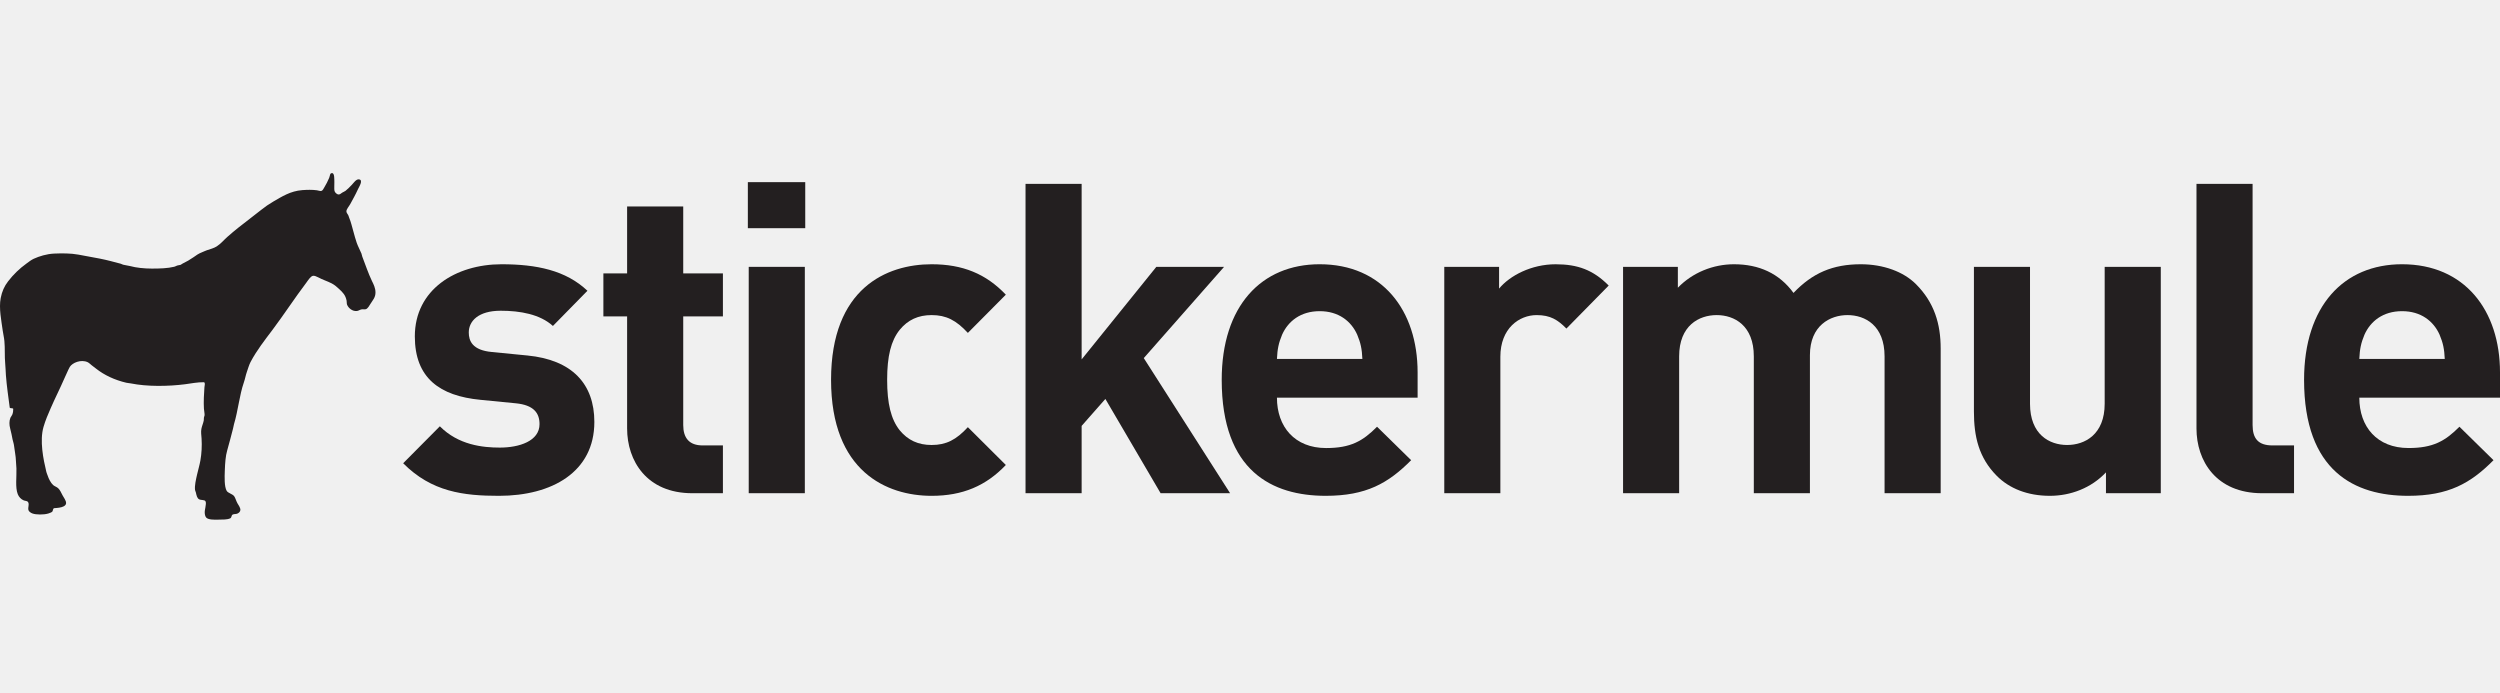
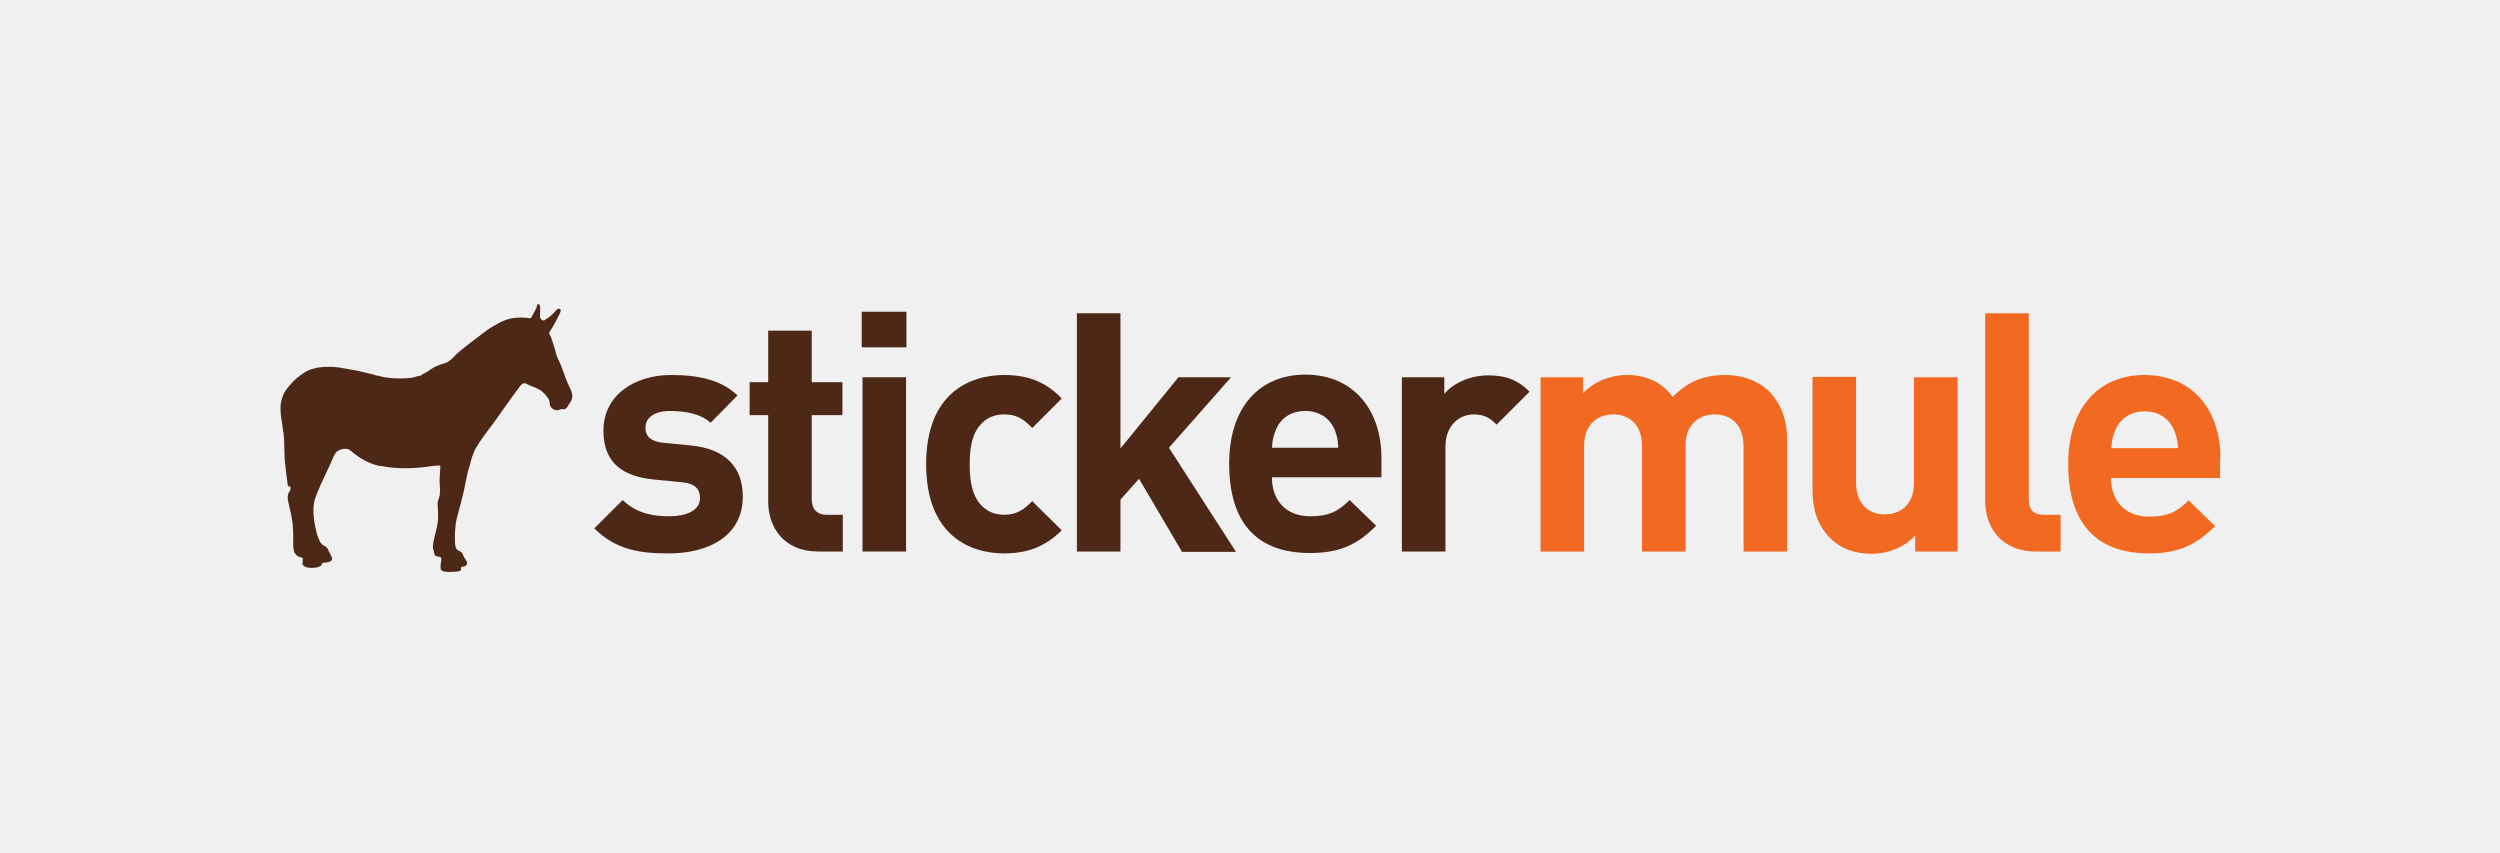
- <svg xmlns="http://www.w3.org/2000/svg" width="360.858" height="100" viewBox="0 0 95.477 26.458" version="1.1" id="svg8">
-   <defs id="defs2">
-     <clipPath id="clipPath850" clipPathUnits="userSpaceOnUse">
-       <path id="path848" d="M 0,133.5 H 361 V 0 H 0 Z" />
-     </clipPath>
-   </defs>
-   <g id="layer1" transform="translate(-68.65457,-110.5931)">
-     <g transform="matrix(0.9829882,0,0,-0.9829882,-115.3685,188.9684)" id="g842">
-       <g id="g844">
-         <g clip-path="url(#clipPath850)" id="g846">
-           <g transform="translate(206.5936,60.4681)" id="g852">
-             <path id="path854" style="fill:#231f20;fill-opacity:1;fill-rule:nonzero;stroke:none" d="m 0,0 c -1.375,0 -2.616,0.152 -3.722,1.266 l 1.425,1.435 c 0.721,-0.726 1.66,-0.827 2.331,-0.827 0.754,0 1.542,0.253 1.542,0.911 0,0.439 -0.235,0.743 -0.922,0.81 L -0.721,3.73 c -1.576,0.152 -2.548,0.844 -2.548,2.465 0,1.823 1.593,2.802 3.369,2.802 1.359,0 2.499,-0.236 3.337,-1.03 L 2.096,6.6 C 1.593,7.056 0.822,7.191 0.067,7.191 c -0.872,0 -1.24,-0.405 -1.24,-0.844 0,-0.321 0.133,-0.692 0.905,-0.76 L 1.107,5.452 C 2.834,5.284 3.706,4.355 3.706,2.87 3.706,0.928 2.063,0 0,0" />
-           </g>
-           <g transform="translate(214.1043,60.5694)" id="g856">
-             <path id="path858" style="fill:#231f20;fill-opacity:1;fill-rule:nonzero;stroke:none" d="M 0,0 C -1.777,0 -2.532,1.266 -2.532,2.515 V 6.87 h -0.922 v 1.671 h 0.922 v 2.6 h 2.18 v -2.6 H 1.19 V 6.87 H -0.352 V 2.65 c 0,-0.506 0.235,-0.793 0.754,-0.793 H 1.19 V 0 Z" />
-           </g>
-           <path id="path860" style="fill:#231f20;fill-opacity:1;fill-rule:nonzero;stroke:none" d="m 216.297,69.364 h 2.18 V 60.57 h -2.18 z m -0.034,3.291 h 2.23 v -1.789 h -2.23 z" />
-           <g transform="translate(223.4021,60.4681)" id="g862">
-             <path id="path864" style="fill:#231f20;fill-opacity:1;fill-rule:nonzero;stroke:none" d="m 0,0 c -1.744,0 -3.906,0.945 -3.906,4.507 0,3.562 2.162,4.49 3.906,4.49 1.207,0 2.113,-0.371 2.884,-1.182 L 1.409,6.33 C 0.956,6.819 0.57,7.022 0,7.022 -0.52,7.022 -0.922,6.836 -1.241,6.448 -1.576,6.026 -1.727,5.435 -1.727,4.507 -1.727,3.578 -1.576,2.971 -1.241,2.549 -0.922,2.16 -0.52,1.975 0,1.975 c 0.57,0 0.956,0.202 1.409,0.692 L 2.884,1.198 C 2.113,0.388 1.207,0 0,0" />
-           </g>
-           <g transform="translate(232.2995,60.5694)" id="g866">
-             <path id="path868" style="fill:#231f20;fill-opacity:1;fill-rule:nonzero;stroke:none" d="M 0,0 -2.146,3.663 -3.068,2.616 V 0 h -2.18 v 12.018 h 2.18 V 5.199 l 2.901,3.595 H 2.465 L -0.654,5.25 2.7,0 Z" />
-           </g>
-           <g transform="translate(239.9374,66.7304)" id="g870">
-             <path id="path872" style="fill:#231f20;fill-opacity:1;fill-rule:nonzero;stroke:none" d="M 0,0 C -0.234,0.523 -0.721,0.912 -1.458,0.912 -2.196,0.912 -2.683,0.523 -2.917,0 -3.051,-0.321 -3.101,-0.557 -3.118,-0.945 H 0.201 C 0.185,-0.557 0.134,-0.321 0,0 m -3.118,-2.448 c 0,-1.13 0.687,-1.958 1.911,-1.958 0.955,0 1.425,0.271 1.978,0.828 l 1.325,-1.3 c -0.889,-0.895 -1.744,-1.384 -3.32,-1.384 -2.062,0 -4.04,0.945 -4.04,4.507 0,2.869 1.542,4.49 3.806,4.49 2.431,0 3.805,-1.79 3.805,-4.203 v -0.98 z" />
-           </g>
-           <g transform="translate(248.0655,66.9667)" id="g874">
-             <path id="path876" style="fill:#231f20;fill-opacity:1;fill-rule:nonzero;stroke:none" d="m 0,0 c -0.335,0.338 -0.62,0.523 -1.157,0.523 -0.671,0 -1.409,-0.506 -1.409,-1.62 v -5.3 h -2.179 v 8.794 h 2.129 V 1.553 c 0.42,0.507 1.258,0.945 2.197,0.945 0.855,0 1.459,-0.219 2.062,-0.827 z" />
-           </g>
-           <g transform="translate(259.5045,69.4651)" id="g878">
-             <path id="path880" style="fill:#231f20;fill-opacity:1;fill-rule:nonzero;stroke:none" d="M 0,0 C -1.09,0 -1.878,-0.338 -2.616,-1.114 -3.169,-0.355 -3.957,0 -4.929,0 c -0.805,0 -1.61,-0.321 -2.18,-0.912 v 0.811 h -2.129 v -8.795 h 2.179 v 5.317 c 0,1.199 0.772,1.604 1.459,1.604 0.687,0 1.442,-0.405 1.442,-1.604 v -5.317 h 2.18 v 5.368 c 0,1.148 0.788,1.553 1.458,1.553 0.688,0 1.442,-0.405 1.442,-1.604 v -5.317 h 2.18 v 5.621 c 0,0.962 -0.251,1.79 -0.956,2.498 C 1.66,-0.287 0.872,0 0,0" />
-           </g>
-           <g transform="translate(268.9781,64.0464)" id="g882">
-             <path id="path884" style="fill:#231f20;fill-opacity:1;fill-rule:nonzero;stroke:none" d="m 0,0 c 0,-1.198 -0.771,-1.603 -1.459,-1.603 -0.687,0 -1.442,0.405 -1.442,1.603 V 5.317 H -5.08 v -5.621 c 0,-0.962 0.184,-1.789 0.888,-2.498 0.486,-0.489 1.191,-0.776 2.063,-0.776 0.804,0 1.609,0.303 2.179,0.911 v -0.81 H 2.18 V 5.317 H 0 Z" />
-           </g>
-           <g transform="translate(274.7249,63.2194)" id="g886">
-             <path id="path888" style="fill:#231f20;fill-opacity:1;fill-rule:nonzero;stroke:none" d="m 0,0 v 9.368 h -2.18 v -9.503 c 0,-1.249 0.755,-2.515 2.549,-2.515 H 1.61 v 1.857 H 0.771 C 0.218,-0.793 0,-0.523 0,0" />
-           </g>
-           <g transform="translate(278.8711,65.7854)" id="g890">
-             <path id="path892" style="fill:#231f20;fill-opacity:1;fill-rule:nonzero;stroke:none" d="M 0,0 C 0.017,0.388 0.067,0.624 0.201,0.945 0.436,1.468 0.922,1.857 1.66,1.857 2.398,1.857 2.883,1.468 3.118,0.945 3.253,0.624 3.303,0.388 3.32,0 Z m 5.466,-0.523 c 0,2.414 -1.375,4.203 -3.806,4.203 -2.264,0 -3.806,-1.621 -3.806,-4.49 0,-3.562 1.978,-4.507 4.041,-4.507 1.576,0 2.431,0.489 3.319,1.384 l -1.324,1.3 C 3.336,-3.19 2.867,-3.46 1.911,-3.46 0.687,-3.46 0,-2.633 0,-1.503 h 5.466 z" />
-           </g>
-           <g transform="translate(196.1562,59.5958)" id="g894">
-             <path id="path896" style="fill:#231f20;fill-opacity:1;fill-rule:evenodd;stroke:none" d="m 0,0 c -0.126,-0.061 -0.297,-0.047 -0.474,-0.053 -0.152,-0.004 -0.366,-0.007 -0.454,0.072 -0.049,0.043 -0.063,0.136 -0.066,0.19 -0.004,0.065 0.012,0.144 0.026,0.216 0.016,0.086 0.033,0.195 0,0.242 -0.038,0.055 -0.174,0.032 -0.247,0.072 -0.076,0.043 -0.098,0.147 -0.123,0.262 -0.008,0.036 -0.029,0.069 -0.033,0.098 -0.021,0.177 0.038,0.414 0.078,0.595 0.043,0.192 0.099,0.372 0.13,0.55 0.048,0.269 0.064,0.573 0.046,0.851 -0.01,0.144 -0.029,0.258 -0.007,0.379 0.021,0.113 0.068,0.207 0.091,0.32 0.007,0.036 0.002,0.079 0.007,0.118 0.004,0.035 0.024,0.063 0.026,0.092 0.004,0.075 -0.021,0.167 -0.026,0.261 -0.016,0.252 0.003,0.608 0.02,0.824 0.005,0.076 0.04,0.162 -0.014,0.197 C -1.28,5.29 -1.518,5.238 -1.761,5.207 -2.414,5.123 -3.236,5.112 -3.866,5.24 -3.926,5.252 -3.986,5.253 -4.041,5.266 -4.488,5.37 -4.9,5.563 -5.217,5.815 -5.266,5.854 -5.325,5.897 -5.38,5.94 -5.434,5.982 -5.491,6.04 -5.542,6.064 -5.797,6.183 -6.134,6.046 -6.237,5.881 -6.279,5.815 -6.308,5.73 -6.348,5.652 -6.386,5.577 -6.419,5.498 -6.452,5.423 -6.62,5.036 -6.809,4.667 -6.978,4.278 -7.076,4.054 -7.185,3.804 -7.257,3.552 -7.412,3.017 -7.268,2.302 -7.147,1.799 -7.136,1.753 -7.112,1.707 -7.095,1.655 -7.056,1.533 -6.975,1.372 -6.881,1.289 -6.831,1.245 -6.748,1.219 -6.692,1.171 -6.622,1.111 -6.57,0.991 -6.517,0.89 -6.494,0.847 -6.463,0.799 -6.432,0.746 -6.368,0.633 -6.346,0.532 -6.472,0.465 -6.566,0.414 -6.709,0.401 -6.842,0.393 -6.902,0.377 -6.883,0.295 -6.919,0.255 -6.94,0.233 -7.029,0.197 -7.076,0.184 c -0.174,-0.051 -0.468,-0.048 -0.604,0 -0.068,0.023 -0.145,0.076 -0.162,0.13 -0.034,0.107 0.05,0.242 -0.026,0.328 -0.034,0.036 -0.106,0.029 -0.169,0.058 -0.091,0.04 -0.178,0.126 -0.221,0.236 -0.104,0.263 -0.04,0.677 -0.052,1.001 -0.003,0.094 -0.016,0.195 -0.02,0.3 -0.005,0.192 -0.051,0.38 -0.071,0.57 -0.01,0.092 -0.04,0.171 -0.059,0.255 -0.029,0.135 -0.051,0.281 -0.091,0.418 -0.042,0.151 -0.043,0.298 0.007,0.425 0.014,0.036 0.051,0.069 0.071,0.118 0.031,0.074 0.041,0.161 0.039,0.229 -0.022,0.039 -0.113,0.009 -0.136,0.046 -0.054,0.413 -0.116,0.83 -0.149,1.262 -0.011,0.145 -0.012,0.296 -0.027,0.445 -0.028,0.296 -0.004,0.597 -0.032,0.883 -0.013,0.14 -0.047,0.271 -0.065,0.406 -0.05,0.379 -0.155,0.866 -0.078,1.262 0.049,0.254 0.14,0.46 0.286,0.648 0.102,0.131 0.211,0.257 0.332,0.373 0.114,0.111 0.246,0.222 0.383,0.32 0.088,0.064 0.181,0.138 0.279,0.184 0.218,0.1 0.502,0.189 0.799,0.203 0.3,0.012 0.638,0.015 0.936,-0.04 0.284,-0.052 0.566,-0.102 0.845,-0.157 0.273,-0.054 0.54,-0.128 0.799,-0.196 0.033,-0.009 0.062,-0.029 0.097,-0.039 0.083,-0.023 0.176,-0.028 0.267,-0.052 0.24,-0.067 0.558,-0.099 0.851,-0.099 0.319,0 0.607,0.009 0.871,0.072 0.039,0.01 0.069,0.03 0.11,0.046 0.041,0.016 0.091,0.013 0.13,0.026 0.026,0.009 0.054,0.038 0.084,0.052 0.152,0.073 0.281,0.147 0.417,0.242 0.106,0.076 0.194,0.141 0.337,0.197 0.063,0.024 0.127,0.058 0.188,0.078 0.135,0.044 0.281,0.084 0.384,0.151 0.162,0.104 0.281,0.254 0.416,0.372 0.14,0.124 0.281,0.242 0.429,0.36 0.298,0.24 0.601,0.459 0.883,0.687 0.143,0.116 0.301,0.224 0.468,0.321 0.328,0.188 0.66,0.41 1.13,0.445 0.185,0.013 0.38,0.019 0.566,-0.007 0.052,-0.007 0.122,-0.036 0.169,-0.026 0.052,0.011 0.089,0.09 0.123,0.15 0.071,0.125 0.121,0.209 0.183,0.36 0.038,0.094 0.022,0.187 0.116,0.183 0.097,-0.003 0.081,-0.253 0.085,-0.347 0.005,-0.114 -0.014,-0.267 0.006,-0.346 0.014,-0.055 0.087,-0.136 0.163,-0.137 0.052,-10e-4 0.087,0.042 0.136,0.072 0.051,0.029 0.098,0.047 0.13,0.071 0.077,0.059 0.169,0.155 0.247,0.236 0.064,0.067 0.165,0.223 0.273,0.209 C 5.182,13.146 4.998,12.872 4.958,12.782 4.861,12.568 4.768,12.408 4.659,12.206 4.614,12.123 4.51,12.011 4.51,11.925 4.51,11.864 4.561,11.824 4.588,11.762 4.6,11.732 4.607,11.7 4.62,11.67 4.684,11.522 4.732,11.314 4.782,11.14 4.825,10.994 4.86,10.84 4.913,10.696 4.964,10.555 5.038,10.422 5.095,10.284 5.109,10.248 5.112,10.203 5.127,10.166 5.246,9.86 5.361,9.511 5.503,9.217 5.562,9.098 5.641,8.948 5.64,8.772 5.639,8.577 5.539,8.484 5.452,8.341 5.406,8.265 5.339,8.149 5.27,8.125 5.219,8.107 5.16,8.126 5.108,8.118 5.035,8.108 4.984,8.06 4.919,8.053 4.742,8.032 4.584,8.171 4.535,8.301 4.519,8.345 4.527,8.406 4.517,8.458 4.474,8.671 4.372,8.773 4.224,8.91 4.13,8.997 4.057,9.063 3.938,9.126 3.772,9.212 3.587,9.266 3.412,9.362 3.347,9.396 3.266,9.431 3.21,9.42 3.116,9.401 3.023,9.248 2.951,9.151 2.492,8.543 2.087,7.918 1.638,7.32 1.341,6.925 1.024,6.523 0.786,6.071 0.727,5.957 0.691,5.824 0.644,5.691 0.597,5.561 0.575,5.417 0.526,5.279 0.354,4.782 0.3,4.176 0.143,3.657 0.127,3.602 0.12,3.54 0.104,3.48 0.032,3.215 -0.04,2.911 -0.123,2.63 -0.185,2.42 -0.204,2.137 -0.214,1.858 -0.224,1.599 -0.236,1.231 -0.142,1.067 -0.093,0.979 0.083,0.948 0.15,0.857 0.196,0.795 0.227,0.671 0.273,0.589 0.305,0.532 0.397,0.41 0.391,0.321 0.385,0.254 0.329,0.207 0.279,0.184 0.225,0.156 0.144,0.173 0.092,0.144 0.033,0.112 0.061,0.04 0,0" />
-           </g>
-         </g>
-       </g>
-     </g>
-   </g>
+ <svg xmlns="http://www.w3.org/2000/svg" version="1.1" id="Layer_1" x="0px" y="0px" viewBox="0 0 660 225" style="enable-background:new 0 0 660 225;" xml:space="preserve">
+   <style type="text/css">
+ 	.Arched_x0020_Green{fill:url(#SVGID_1_);stroke:#FFFFFF;stroke-width:0.25;stroke-miterlimit:1;}
+ 	.st0{fill:#4E2817;}
+ 	.st1{fill-rule:evenodd;clip-rule:evenodd;fill:#4E2817;}
+ 	.st2{fill:#F26922;}
+ </style>
+   <linearGradient id="SVGID_1_" gradientUnits="userSpaceOnUse" x1="330.307" y1="115.723" x2="331.014" y2="115.016">
+     <stop offset="0" style="stop-color:#1EAB4B" />
+     <stop offset="0.983" style="stop-color:#19361A" />
+   </linearGradient>
+   <path class="st0" d="M176.5,146.1c-7.2,0-13.8-0.8-19.6-6.6l7.5-7.5c3.8,3.8,8.7,4.3,12.3,4.3c4,0,8.1-1.3,8.1-4.8  c0-2.3-1.2-3.9-4.9-4.2l-7.2-0.7c-8.3-0.8-13.4-4.4-13.4-12.9c0-9.5,8.4-14.7,17.8-14.7c7.2,0,13.2,1.2,17.6,5.4l-7.1,7.2  c-2.7-2.4-6.7-3.1-10.7-3.1c-4.6,0-6.5,2.1-6.5,4.4c0,1.7,0.7,3.6,4.8,4l7.2,0.7c9.1,0.9,13.7,5.7,13.7,13.5  C196.1,141.3,187.4,146.1,176.5,146.1z" />
+   <path class="st0" d="M216.1,145.6c-9.4,0-13.3-6.6-13.3-13.2v-22.8h-4.9v-8.7h4.9V87.3h11.5v13.6h8.1v8.7h-8.1v22.1  c0,2.6,1.2,4.2,4,4.2h4.2v9.7H216.1z" />
+   <path class="st0" d="M227.5,91.7v-9.4h11.8v9.4H227.5z M227.7,145.6v-46h11.5v46H227.7z" />
+   <path class="st0" d="M265.1,146.1c-9.2,0-20.6-4.9-20.6-23.6c0-18.6,11.4-23.5,20.6-23.5c6.4,0,11.1,1.9,15.2,6.2l-7.8,7.8  c-2.4-2.6-4.4-3.6-7.4-3.6c-2.7,0-4.9,1-6.5,3c-1.8,2.2-2.6,5.3-2.6,10.2c0,4.9,0.8,8,2.6,10.3c1.7,2,3.8,3,6.5,3c3,0,5-1.1,7.4-3.6  l7.8,7.7C276.2,144.1,271.5,146.1,265.1,146.1z" />
+   <path class="st0" d="M312,145.6l-11.3-19.2l-4.9,5.5v13.7h-11.5V82.7h11.5v35.7l15.3-18.8H325l-16.4,18.6l17.7,27.5H312z" />
+   <path class="st0" d="M335.8,126.1c0,5.9,3.6,10.2,10.1,10.2c5,0,7.5-1.4,10.4-4.3l7,6.8c-4.7,4.7-9.2,7.2-17.5,7.2  c-10.9,0-21.3-4.9-21.3-23.6c0-15,8.1-23.5,20.1-23.5c12.8,0,20.1,9.4,20.1,22v5.1H335.8z M352.3,113.3c-1.2-2.7-3.8-4.8-7.7-4.8  s-6.5,2-7.7,4.8c-0.7,1.7-1,2.9-1.1,4.9h17.5C353.2,116.2,353,115,352.3,113.3z" />
+   <path class="st0" d="M395.1,112.1c-1.8-1.8-3.3-2.7-6.1-2.7c-3.5,0-7.4,2.7-7.4,8.5v27.7h-11.5v-46h11.2v4.4  c2.2-2.7,6.6-4.9,11.6-4.9c4.5,0,7.7,1.1,10.9,4.3L395.1,112.1z" />
+   <path class="st1" d="M121.5,150.7c-0.7,0.3-1.6,0.2-2.5,0.3c-0.8,0-1.9,0-2.4-0.4c-0.3-0.2-0.3-0.7-0.3-1c0-0.3,0.1-0.8,0.1-1.1  c0.1-0.4,0.2-1,0-1.3c-0.2-0.3-0.9-0.2-1.3-0.4c-0.4-0.2-0.5-0.8-0.6-1.4c0-0.2-0.2-0.4-0.2-0.5c-0.1-0.9,0.2-2.2,0.4-3.1  c0.2-1,0.5-1.9,0.7-2.9c0.3-1.4,0.3-3,0.2-4.5c0-0.8-0.2-1.4,0-2c0.1-0.6,0.4-1.1,0.5-1.7c0-0.2,0-0.4,0-0.6c0-0.2,0.1-0.3,0.1-0.5  c0-0.4-0.1-0.9-0.1-1.4c-0.1-1.3,0-3.2,0.1-4.3c0-0.4,0.2-0.8-0.1-1c-1.4,0-2.6,0.2-3.9,0.4c-3.4,0.4-7.8,0.5-11.1-0.2  c-0.3-0.1-0.6-0.1-0.9-0.1c-2.4-0.5-4.5-1.6-6.2-2.9c-0.3-0.2-0.6-0.4-0.9-0.7c-0.3-0.2-0.6-0.5-0.9-0.7c-1.3-0.6-3.1,0.1-3.7,1  c-0.2,0.3-0.4,0.8-0.6,1.2c-0.2,0.4-0.4,0.8-0.5,1.2c-0.9,2-1.9,4-2.8,6c-0.5,1.2-1.1,2.5-1.5,3.8c-0.8,2.8-0.1,6.5,0.6,9.2  c0.1,0.2,0.2,0.5,0.3,0.8c0.2,0.6,0.6,1.5,1.1,1.9c0.3,0.2,0.7,0.4,1,0.6c0.4,0.3,0.6,0.9,0.9,1.5c0.1,0.2,0.3,0.5,0.4,0.8  c0.3,0.6,0.5,1.1-0.2,1.5c-0.5,0.3-1.3,0.3-2,0.4c-0.3,0.1-0.2,0.5-0.4,0.7c-0.1,0.1-0.6,0.3-0.8,0.4c-0.9,0.3-2.5,0.3-3.2,0  c-0.4-0.1-0.8-0.4-0.9-0.7c-0.2-0.6,0.3-1.3-0.1-1.7c-0.2-0.2-0.6-0.2-0.9-0.3c-0.5-0.2-0.9-0.7-1.2-1.2c-0.5-1.4-0.2-3.5-0.3-5.2  c0-0.5-0.1-1-0.1-1.6c0-1-0.3-2-0.4-3c-0.1-0.5-0.2-0.9-0.3-1.3c-0.2-0.7-0.3-1.5-0.5-2.2c-0.2-0.8-0.2-1.6,0-2.2  c0.1-0.2,0.3-0.4,0.4-0.6c0.2-0.4,0.2-0.8,0.2-1.2c-0.1-0.2-0.6,0-0.7-0.2c-0.3-2.2-0.6-4.3-0.8-6.6c-0.1-0.8-0.1-1.5-0.1-2.3  c-0.1-1.5,0-3.1-0.2-4.6c-0.1-0.7-0.2-1.4-0.3-2.1c-0.3-2-0.8-4.5-0.4-6.6c0.3-1.3,0.7-2.4,1.5-3.4c0.5-0.7,1.1-1.3,1.7-2  c0.6-0.6,1.3-1.2,2-1.7c0.5-0.3,1-0.7,1.5-1c1.1-0.5,2.6-1,4.2-1.1c1.6-0.1,3.4-0.1,4.9,0.2c1.5,0.3,3,0.5,4.5,0.8  c1.4,0.3,2.8,0.7,4.2,1c0.2,0,0.3,0.2,0.5,0.2c0.4,0.1,0.9,0.1,1.4,0.3c1.3,0.3,2.9,0.5,4.5,0.5c1.7,0,3.2,0,4.6-0.4  c0.2-0.1,0.4-0.2,0.6-0.2c0.2-0.1,0.5-0.1,0.7-0.1c0.1,0,0.3-0.2,0.4-0.3c0.8-0.4,1.5-0.8,2.2-1.3c0.6-0.4,1-0.7,1.8-1  c0.3-0.1,0.7-0.3,1-0.4c0.7-0.2,1.5-0.4,2-0.8c0.9-0.5,1.5-1.3,2.2-2c0.7-0.6,1.5-1.3,2.3-1.9c1.6-1.3,3.2-2.4,4.7-3.6  c0.8-0.6,1.6-1.2,2.5-1.7c1.7-1,3.5-2.1,6-2.3c1-0.1,2-0.1,3,0c0.3,0,0.6,0.2,0.9,0.1c0.3-0.1,0.5-0.5,0.6-0.8  c0.4-0.7,0.6-1.1,1-1.9c0.2-0.5,0.1-1,0.6-1c0.5,0,0.4,1.3,0.4,1.8c0,0.6-0.1,1.4,0,1.8c0.1,0.3,0.5,0.7,0.9,0.7  c0.3,0,0.5-0.2,0.7-0.4c0.3-0.2,0.5-0.2,0.7-0.4c0.4-0.3,0.9-0.8,1.3-1.2c0.3-0.3,0.9-1.2,1.4-1.1c1,0.1,0,1.6-0.2,2  c-0.5,1.1-1,2-1.6,3c-0.2,0.4-0.8,1-0.8,1.5c0,0.3,0.3,0.5,0.4,0.9c0.1,0.2,0.1,0.3,0.2,0.5c0.3,0.8,0.6,1.9,0.9,2.8  c0.2,0.8,0.4,1.6,0.7,2.3c0.3,0.7,0.7,1.4,1,2.2c0.1,0.2,0.1,0.4,0.2,0.6c0.6,1.6,1.2,3.4,2,5c0.3,0.6,0.7,1.4,0.7,2.3  c0,1-0.5,1.5-1,2.3c-0.2,0.4-0.6,1-1,1.1c-0.3,0.1-0.6,0-0.9,0c-0.4,0.1-0.7,0.3-1,0.3c-0.9,0.1-1.8-0.6-2-1.3  c-0.1-0.2,0-0.5-0.1-0.8c-0.2-1.1-0.8-1.6-1.5-2.4c-0.5-0.5-0.9-0.8-1.5-1.1c-0.9-0.5-1.8-0.7-2.8-1.2c-0.3-0.2-0.8-0.4-1.1-0.3  c-0.5,0.1-1,0.9-1.4,1.4c-2.4,3.2-4.6,6.5-6.9,9.6c-1.6,2.1-3.2,4.2-4.5,6.5c-0.3,0.6-0.5,1.3-0.8,2c-0.2,0.7-0.4,1.4-0.6,2.2  c-0.9,2.6-1.2,5.8-2,8.5c-0.1,0.3-0.1,0.6-0.2,0.9c-0.4,1.4-0.8,3-1.2,4.5c-0.3,1.1-0.4,2.6-0.5,4c0,1.4-0.1,3.3,0.4,4.1  c0.3,0.5,1.2,0.6,1.5,1.1c0.2,0.3,0.4,1,0.7,1.4c0.2,0.3,0.7,0.9,0.6,1.4c0,0.3-0.3,0.6-0.6,0.7c-0.3,0.1-0.7,0.1-1,0.2  C121.7,150.1,121.8,150.5,121.5,150.7z" />
+   <path class="st2" d="M455.4,99c-5.7,0-9.9,1.8-13.8,5.8c-2.9-4-7.1-5.8-12.2-5.8c-4.2,0-8.5,1.7-11.5,4.8v-4.2h-11.2v46h11.5v-27.8  c0-6.3,4.1-8.4,7.7-8.4c3.6,0,7.6,2.1,7.6,8.4v27.8H445v-28.1c0-6,4.2-8.1,7.7-8.1c3.6,0,7.6,2.1,7.6,8.4v27.8h11.5v-29.4  c0-5-1.3-9.4-5-13.1C464.1,100.5,460,99,455.4,99z" />
+   <path class="st2" d="M505.3,127.4c0,6.3-4.1,8.4-7.7,8.4c-3.6,0-7.6-2.1-7.6-8.4V99.5h-11.5V129c0,5,1,9.4,4.7,13.1  c2.6,2.6,6.3,4.1,10.9,4.1c4.2,0,8.5-1.6,11.5-4.8v4.2h11.2v-46h-11.5V127.4z" />
+   <path class="st2" d="M535.6,131.7v-49h-11.5v49.7c0,6.5,4,13.2,13.4,13.2h6.5v-9.7h-4.4C536.7,135.9,535.6,134.5,535.6,131.7z" />
+   <path class="st2" d="M586.2,121c0-12.6-7.2-22-20.1-22c-11.9,0-20.1,8.5-20.1,23.5c0,18.6,10.4,23.6,21.3,23.6  c8.3,0,12.8-2.6,17.5-7.2l-7-6.8c-2.9,2.9-5.4,4.3-10.4,4.3c-6.5,0-10.1-4.3-10.1-10.2h28.8V121z M557.4,118.3  c0.1-2,0.4-3.3,1.1-4.9c1.2-2.7,3.8-4.8,7.7-4.8c3.9,0,6.4,2,7.7,4.8c0.7,1.7,1,2.9,1.1,4.9H557.4z" />
</svg>
